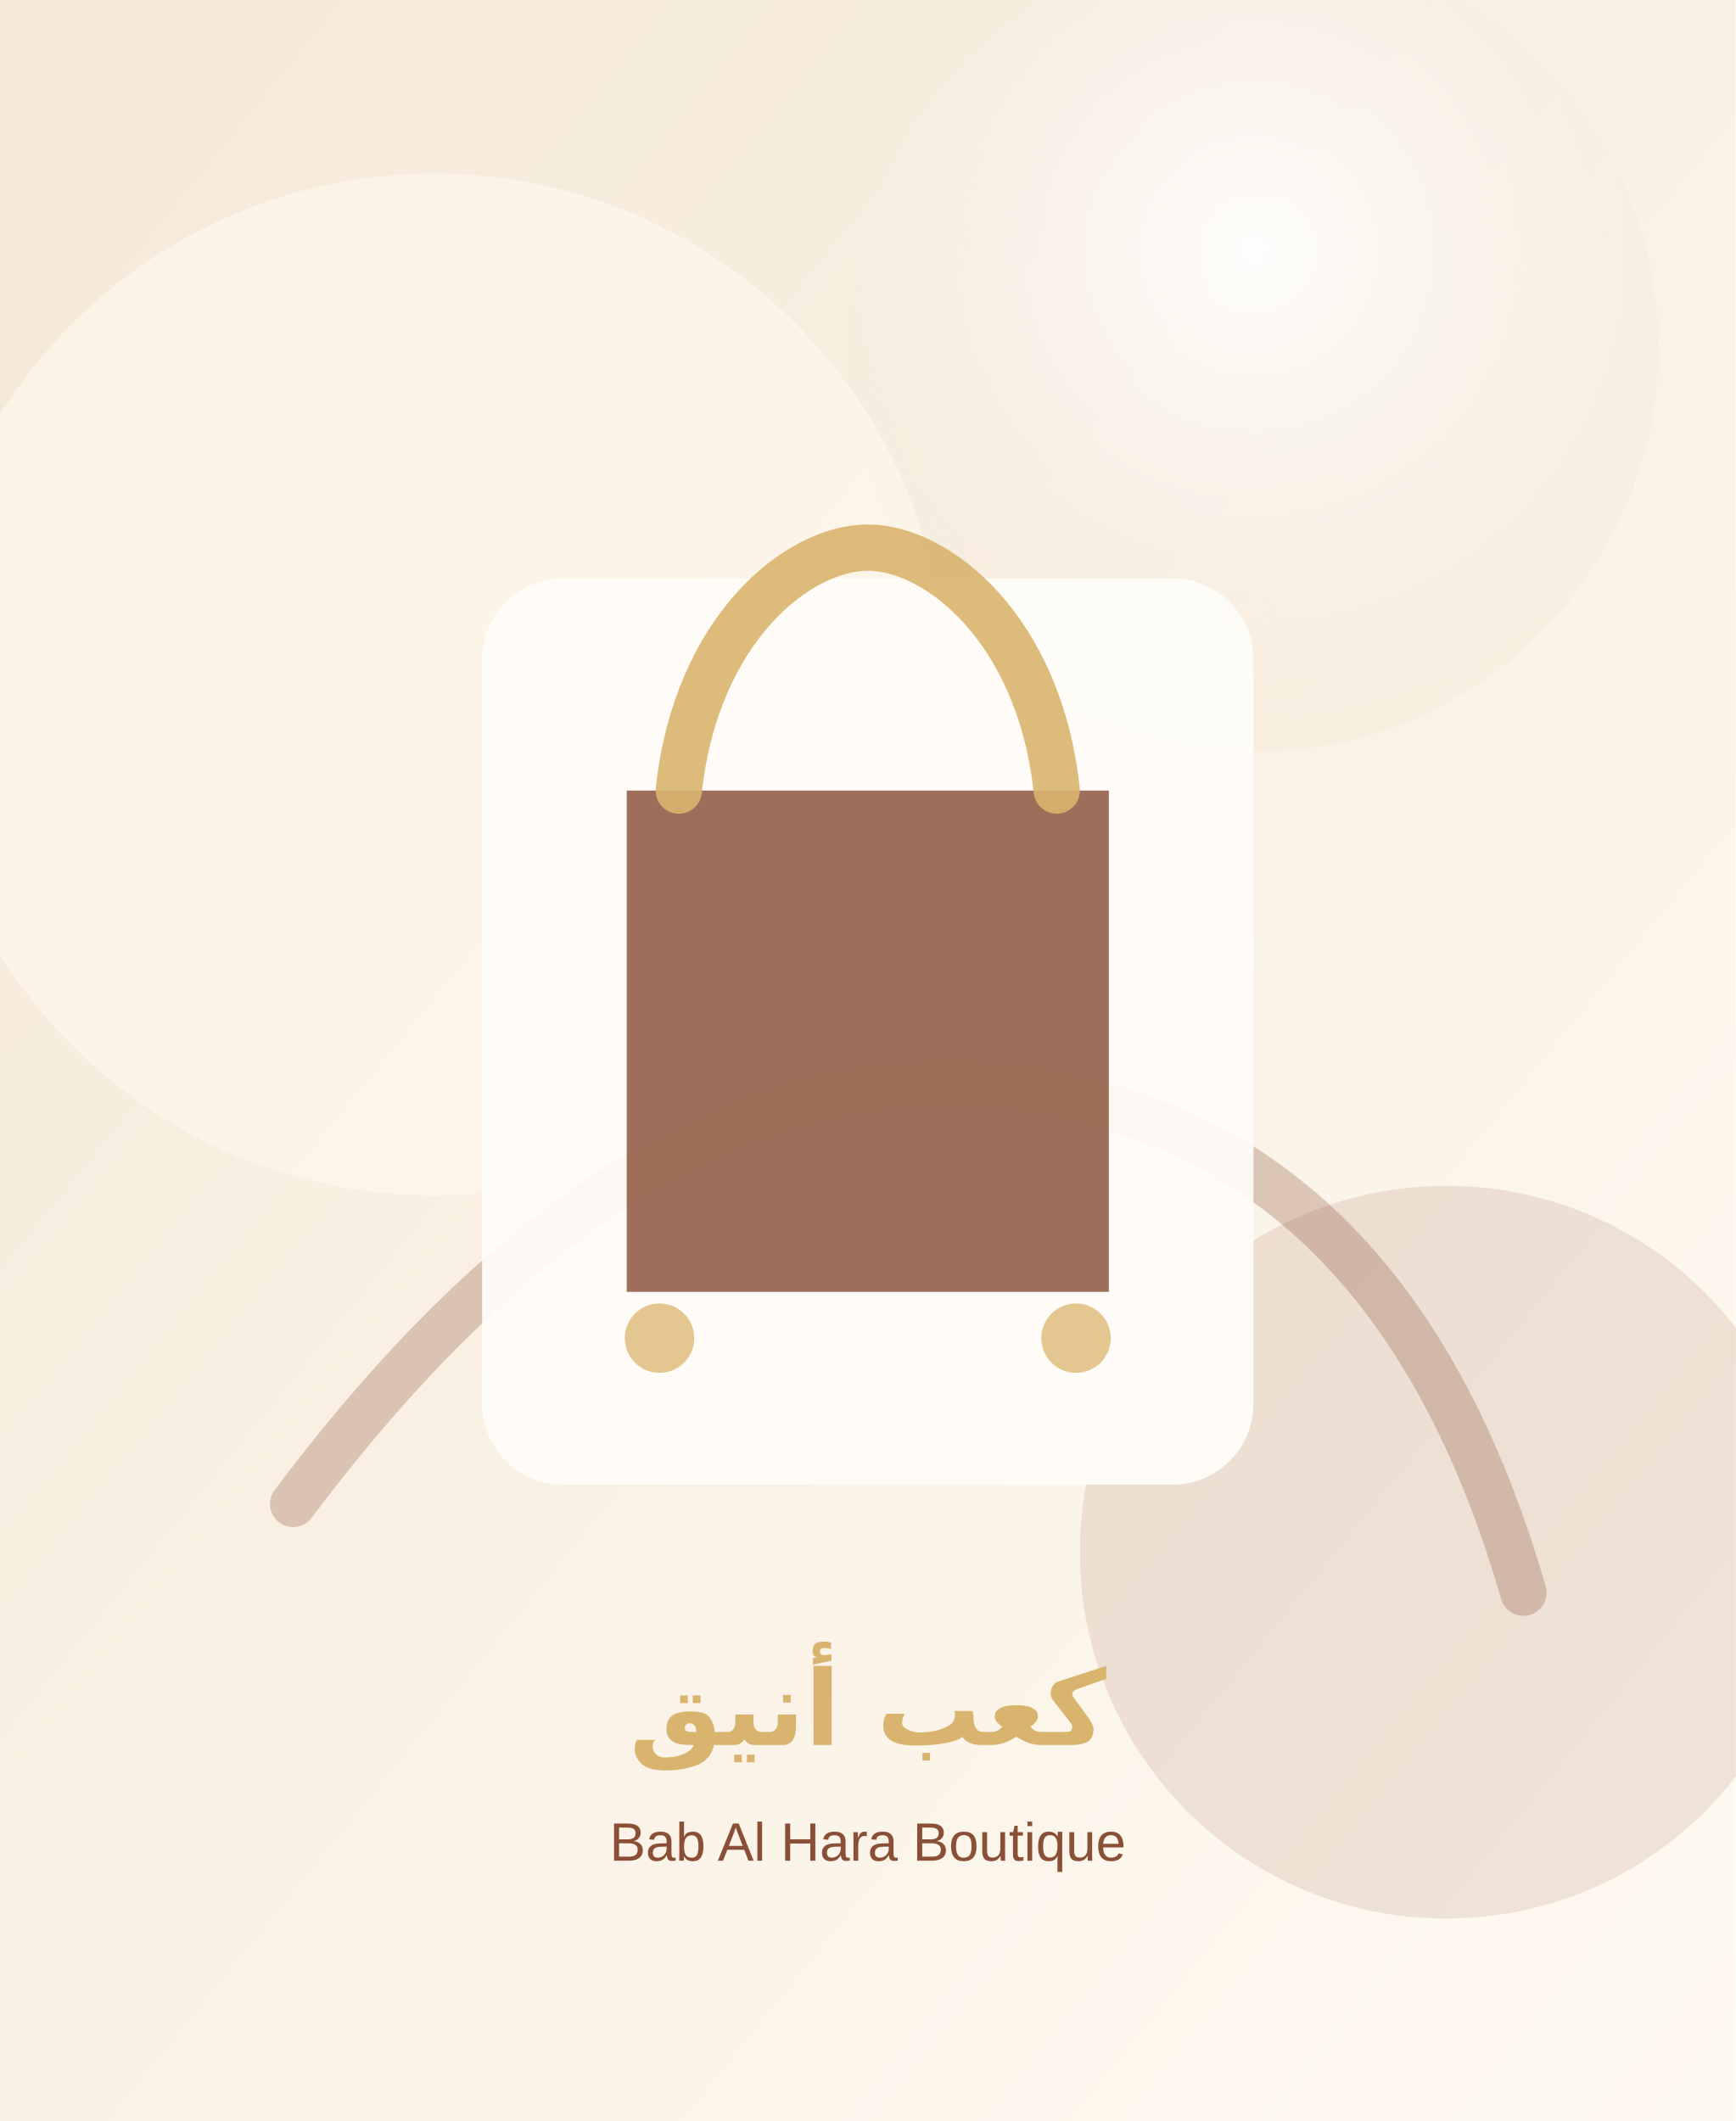
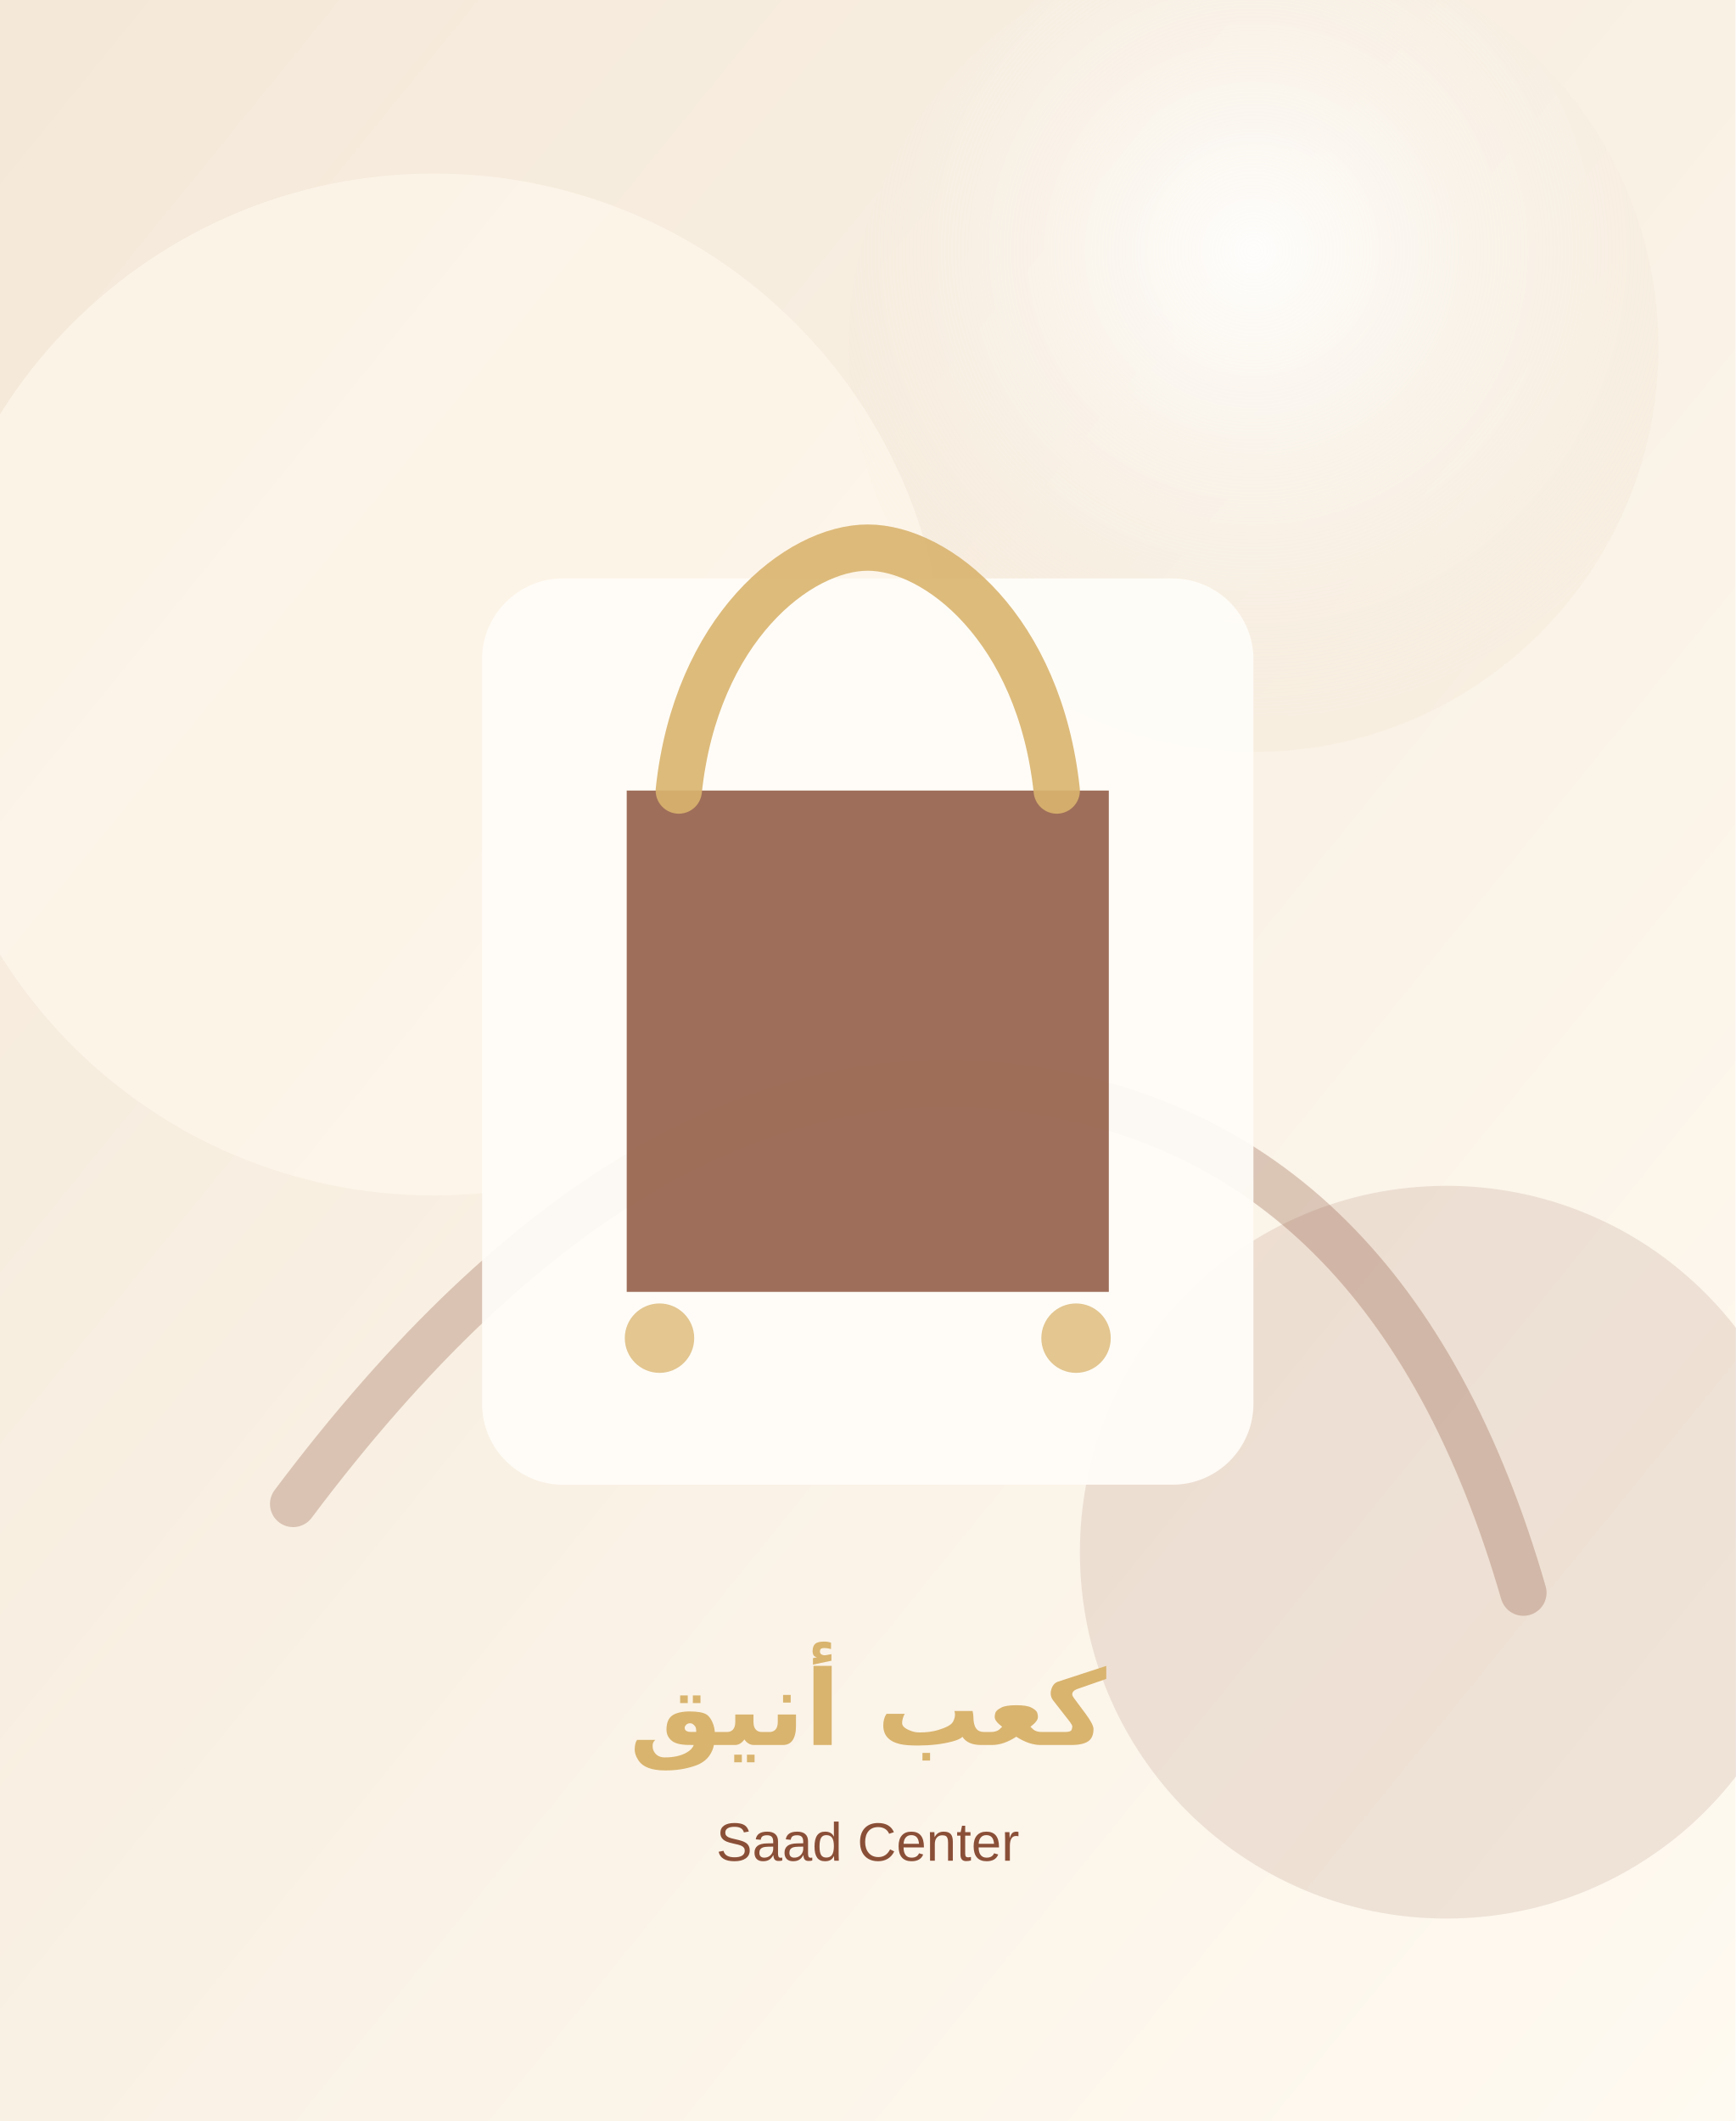
<svg xmlns="http://www.w3.org/2000/svg" width="900" height="1100" viewBox="0 0 900 1100" role="img" aria-label="كعب أنيق">
  <defs>
    <linearGradient id="g" x1="0" y1="0" x2="1" y2="1">
      <stop offset="0" stop-color="#f4e8d8" />
      <stop offset="1" stop-color="#fffaf1" />
    </linearGradient>
    <radialGradient id="r" cx="50%" cy="38%" r="58%">
      <stop offset="0" stop-color="#ffffff" stop-opacity=".9" />
      <stop offset="1" stop-color="#f4e8d8" stop-opacity=".4" />
    </radialGradient>
  </defs>
  <rect width="900" height="1100" fill="url(#g)" />
  <circle cx="650" cy="180" r="210" fill="url(#r)" />
  <circle cx="225" cy="355" r="265" fill="#fff7ec" opacity=".72" />
  <circle cx="750" cy="805" r="190" fill="#8a4f37" opacity=".13" />
  <path d="M152 780c120-160 245-232 374-216 130 16 218 103 264 262" fill="none" stroke="#8a4f37" stroke-width="24" stroke-linecap="round" opacity=".28" />
  <rect x="250" y="300" rx="42" ry="42" width="400" height="470" fill="#fffdf8" opacity=".92" />
  <path d="M325 410h250v260H325z" fill="#8a4f37" opacity=".82" />
  <path d="M352 410c9-84 62-126 98-126s89 42 98 126" fill="none" stroke="#d9b46e" stroke-width="24" stroke-linecap="round" opacity=".9" />
  <circle cx="342" cy="694" r="18" fill="#d9b46e" opacity=".75" />
  <circle cx="558" cy="694" r="18" fill="#d9b46e" opacity=".75" />
  <text x="450" y="905" text-anchor="middle" font-size="54" font-family="Arial, sans-serif" font-weight="700" fill="#d9b46e">كعب أنيق</text>
-   <text x="450" y="965" text-anchor="middle" font-size="28" font-family="Arial, sans-serif" fill="#8a4f37">Bab Al Hara Boutique</text>
+   <text x="450" y="965" text-anchor="middle" font-size="28" font-family="Arial, sans-serif" fill="#8a4f37">Saad Center</text>
</svg>
